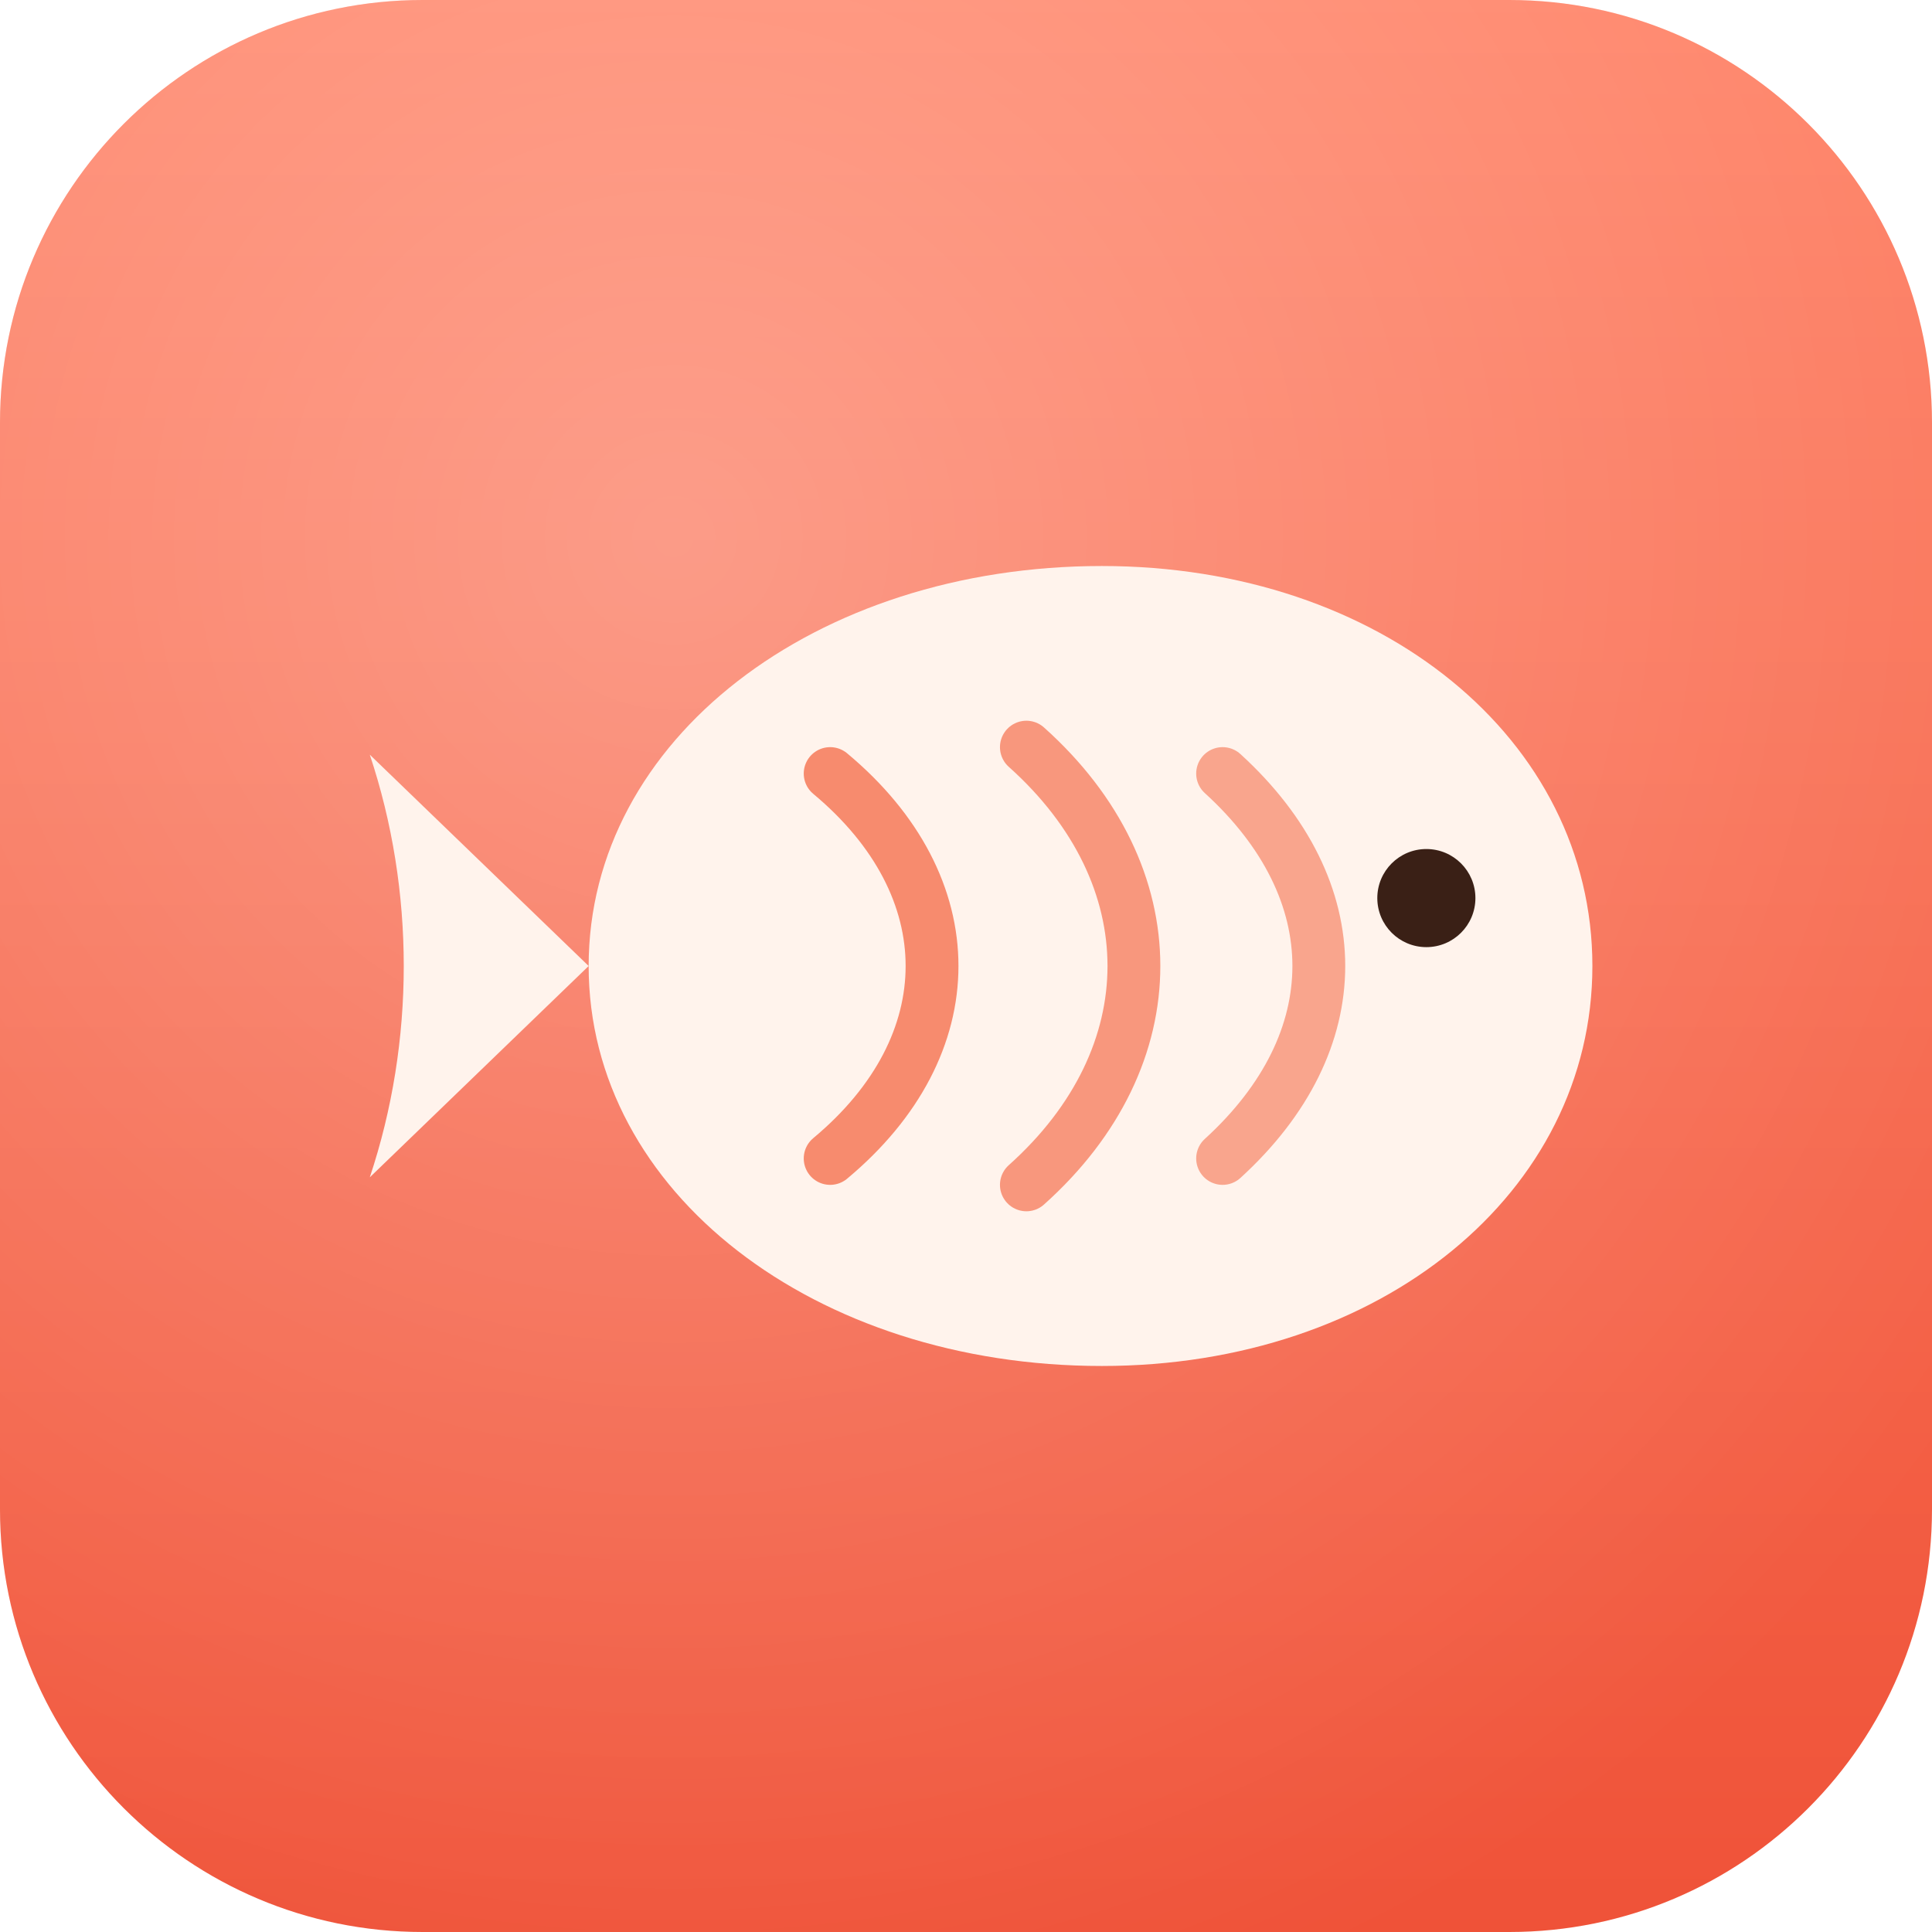
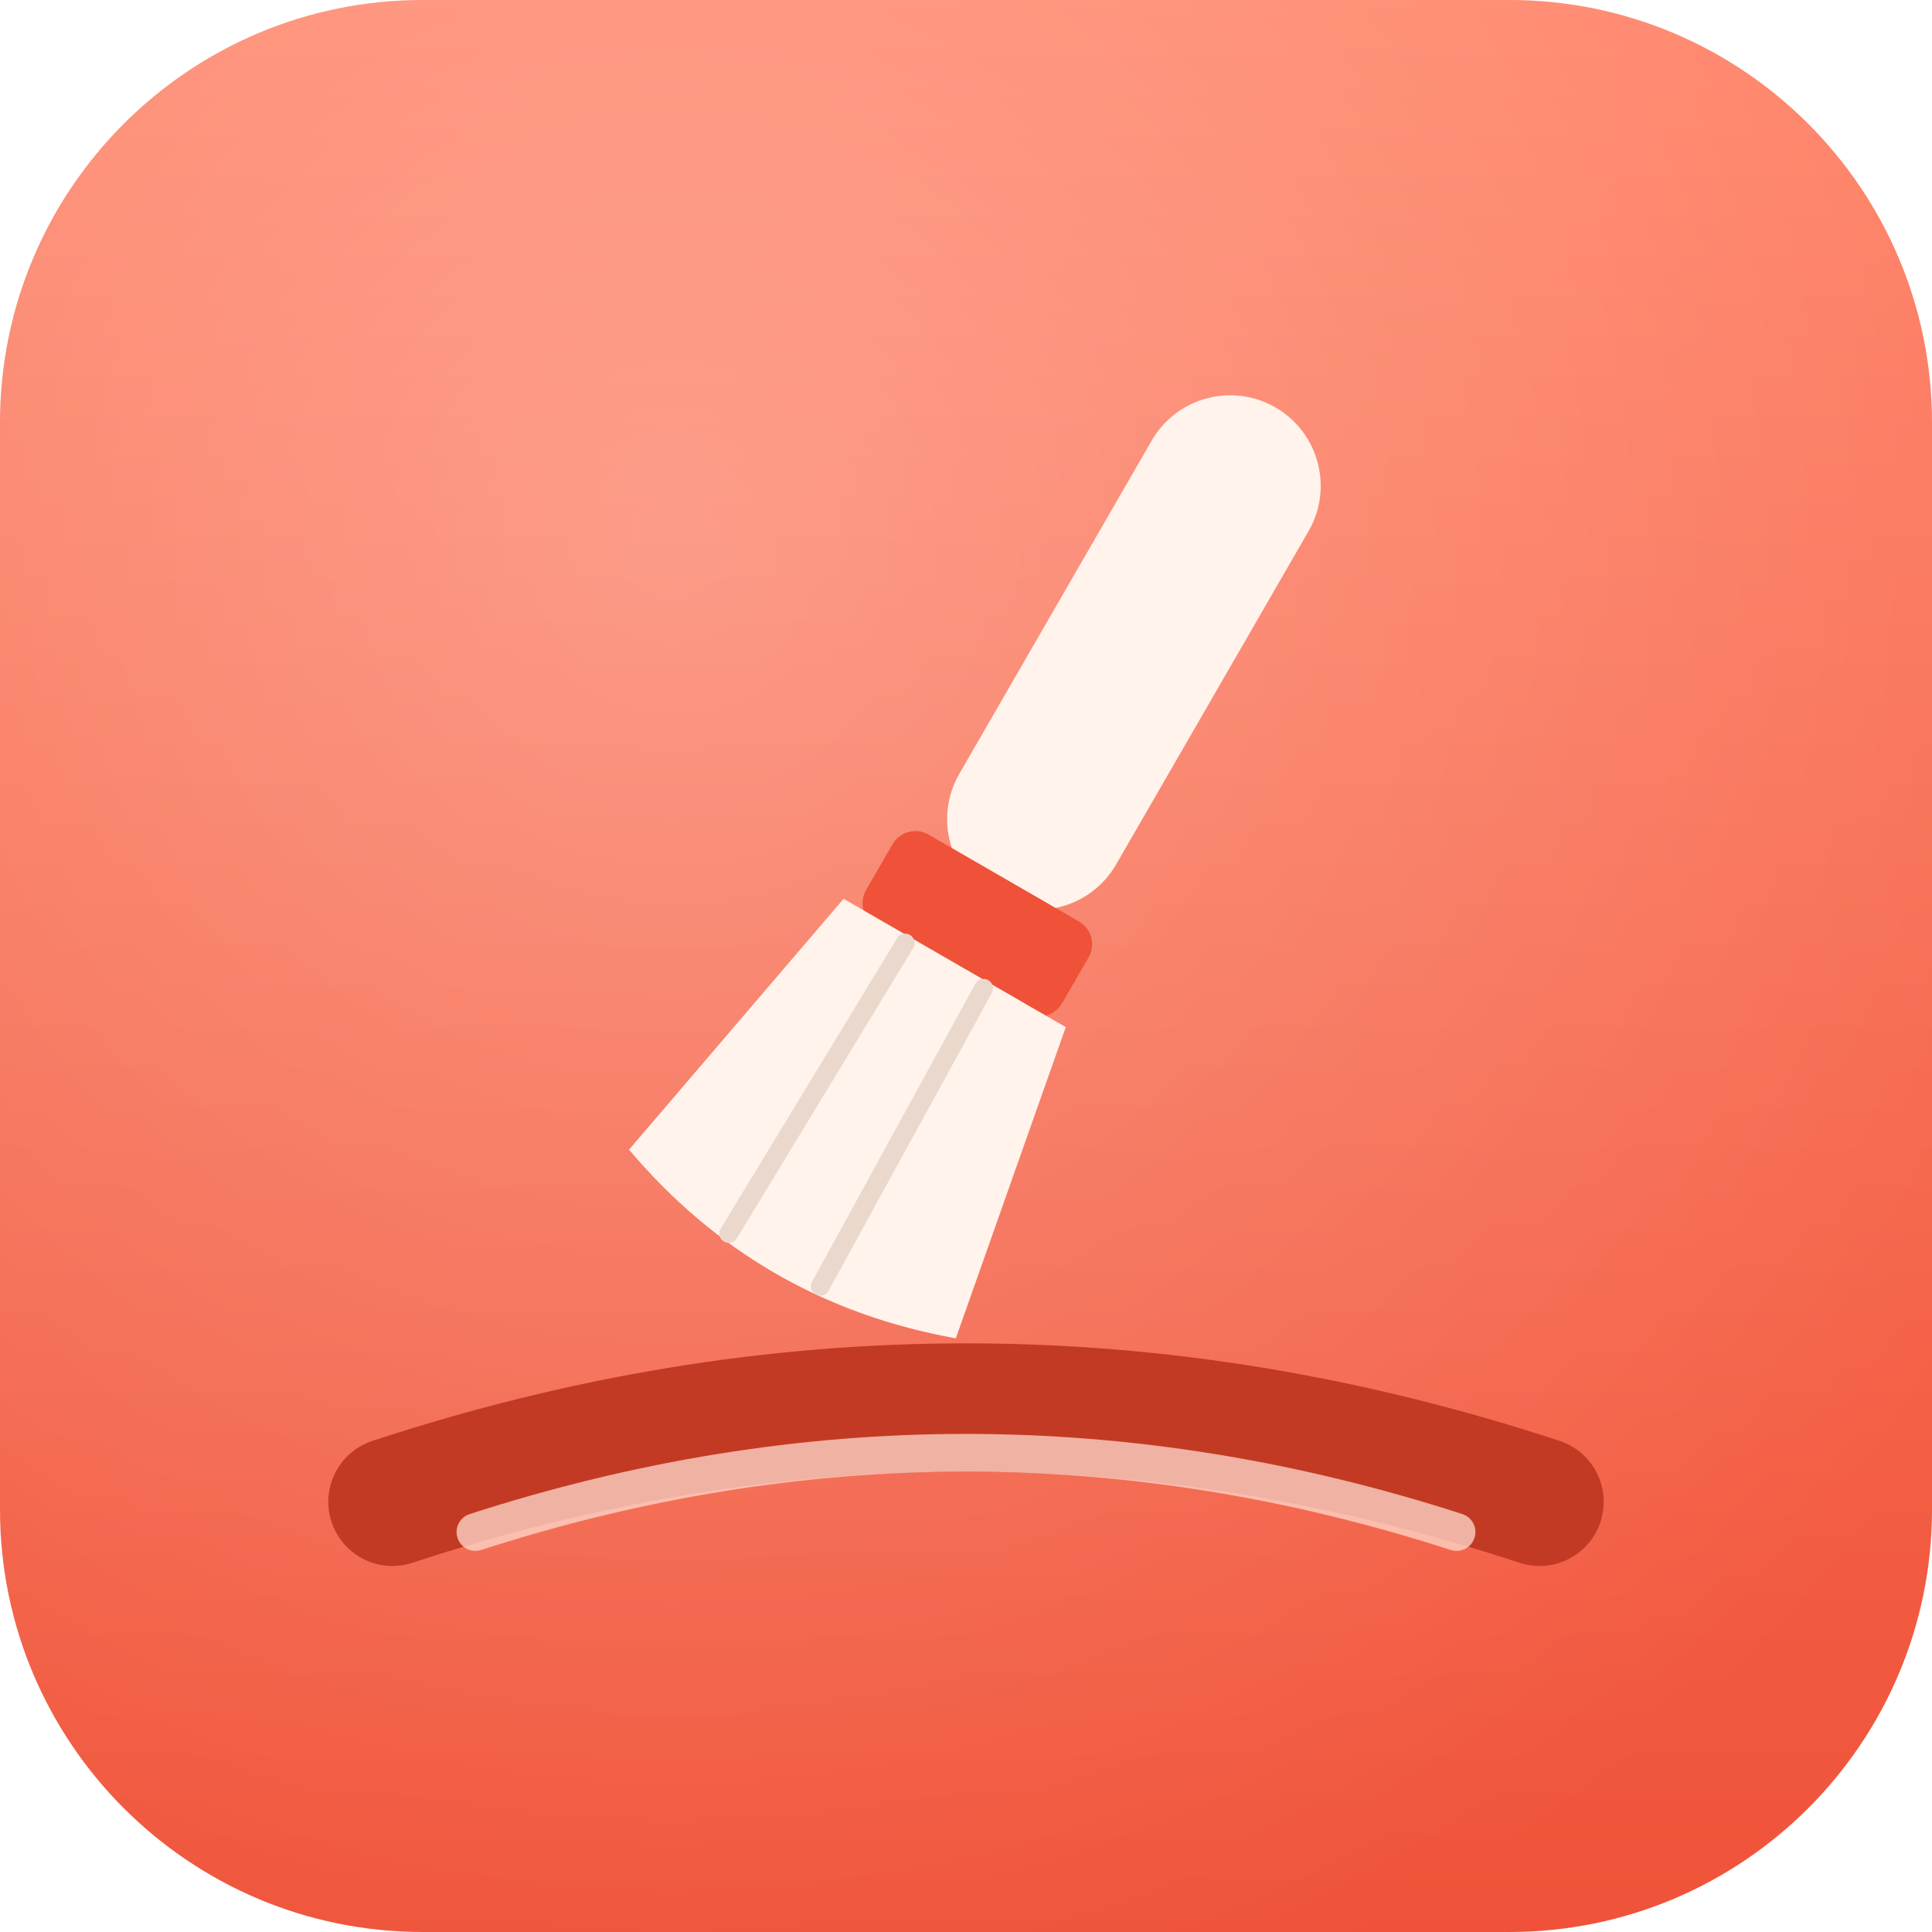
<svg xmlns="http://www.w3.org/2000/svg" width="512" height="512" viewBox="0 0 512 512">
  <defs>
    <linearGradient id="coral" x1="0" y1="0" x2="0" y2="1">
      <stop offset="0" stop-color="#FF8266" />
      <stop offset="1" stop-color="#EF5238" />
    </linearGradient>
    <radialGradient id="glow" cx="0.35" cy="0.28" r="0.8">
      <stop offset="0" stop-color="#ffffff" stop-opacity="0.28" />
      <stop offset="1" stop-color="#ffffff" stop-opacity="0" />
    </radialGradient>
  </defs>
  <rect width="512" height="512" rx="112" fill="url(#coral)" />
  <rect width="512" height="512" rx="112" fill="url(#glow)" />
-   <g transform="translate(6 0)">
-     <path d="M150 256 C150 196 210 150 286 150 C360 150 416 196 416 256 C416 316 360 362 286 362 C210 362 150 316 150 256 Z" fill="#FFF3EC" />
-     <path d="M150 256 L92 200 C104 236 104 276 92 312 Z" fill="#FFF3EC" />
-     <path d="M214 205 C250 235 250 277 214 307" fill="none" stroke="#F5714F" stroke-width="14" stroke-linecap="round" opacity="0.8" />
-     <path d="M266 198 C304 232 304 280 266 314" fill="none" stroke="#F5714F" stroke-width="14" stroke-linecap="round" opacity="0.7" />
-     <path d="M318 205 C352 236 352 276 318 307" fill="none" stroke="#F5714F" stroke-width="14" stroke-linecap="round" opacity="0.6" />
-     <circle cx="372" cy="238" r="13" fill="#3A2016" />
+   <path d="M104 398 Q 256 348 408 398" fill="none" stroke="#C33A24" stroke-width="34" stroke-linecap="round" />
+   <path d="M126 406 Q 256 364 386 406" fill="none" stroke="#FFD9CC" stroke-width="10" stroke-linecap="round" opacity="0.75" />
+   <g transform="rotate(30 256 250)">
+     <rect x="232" y="86" width="48" height="150" rx="24" fill="#FFF3EC" />
+     <rect x="226" y="230" width="60" height="28" rx="7" fill="#EF5238" />
+     <path d="M222 256 L290 256 L306 342 Q256 360 206 342 Z" fill="#FFF3EC" />
+     <path d="M242 258 L240 348" stroke="#EBD8CC" stroke-width="5" stroke-linecap="round" />
+     <path d="M266 258 L268 348" stroke="#EBD8CC" stroke-width="5" stroke-linecap="round" />
  </g>
</svg>
